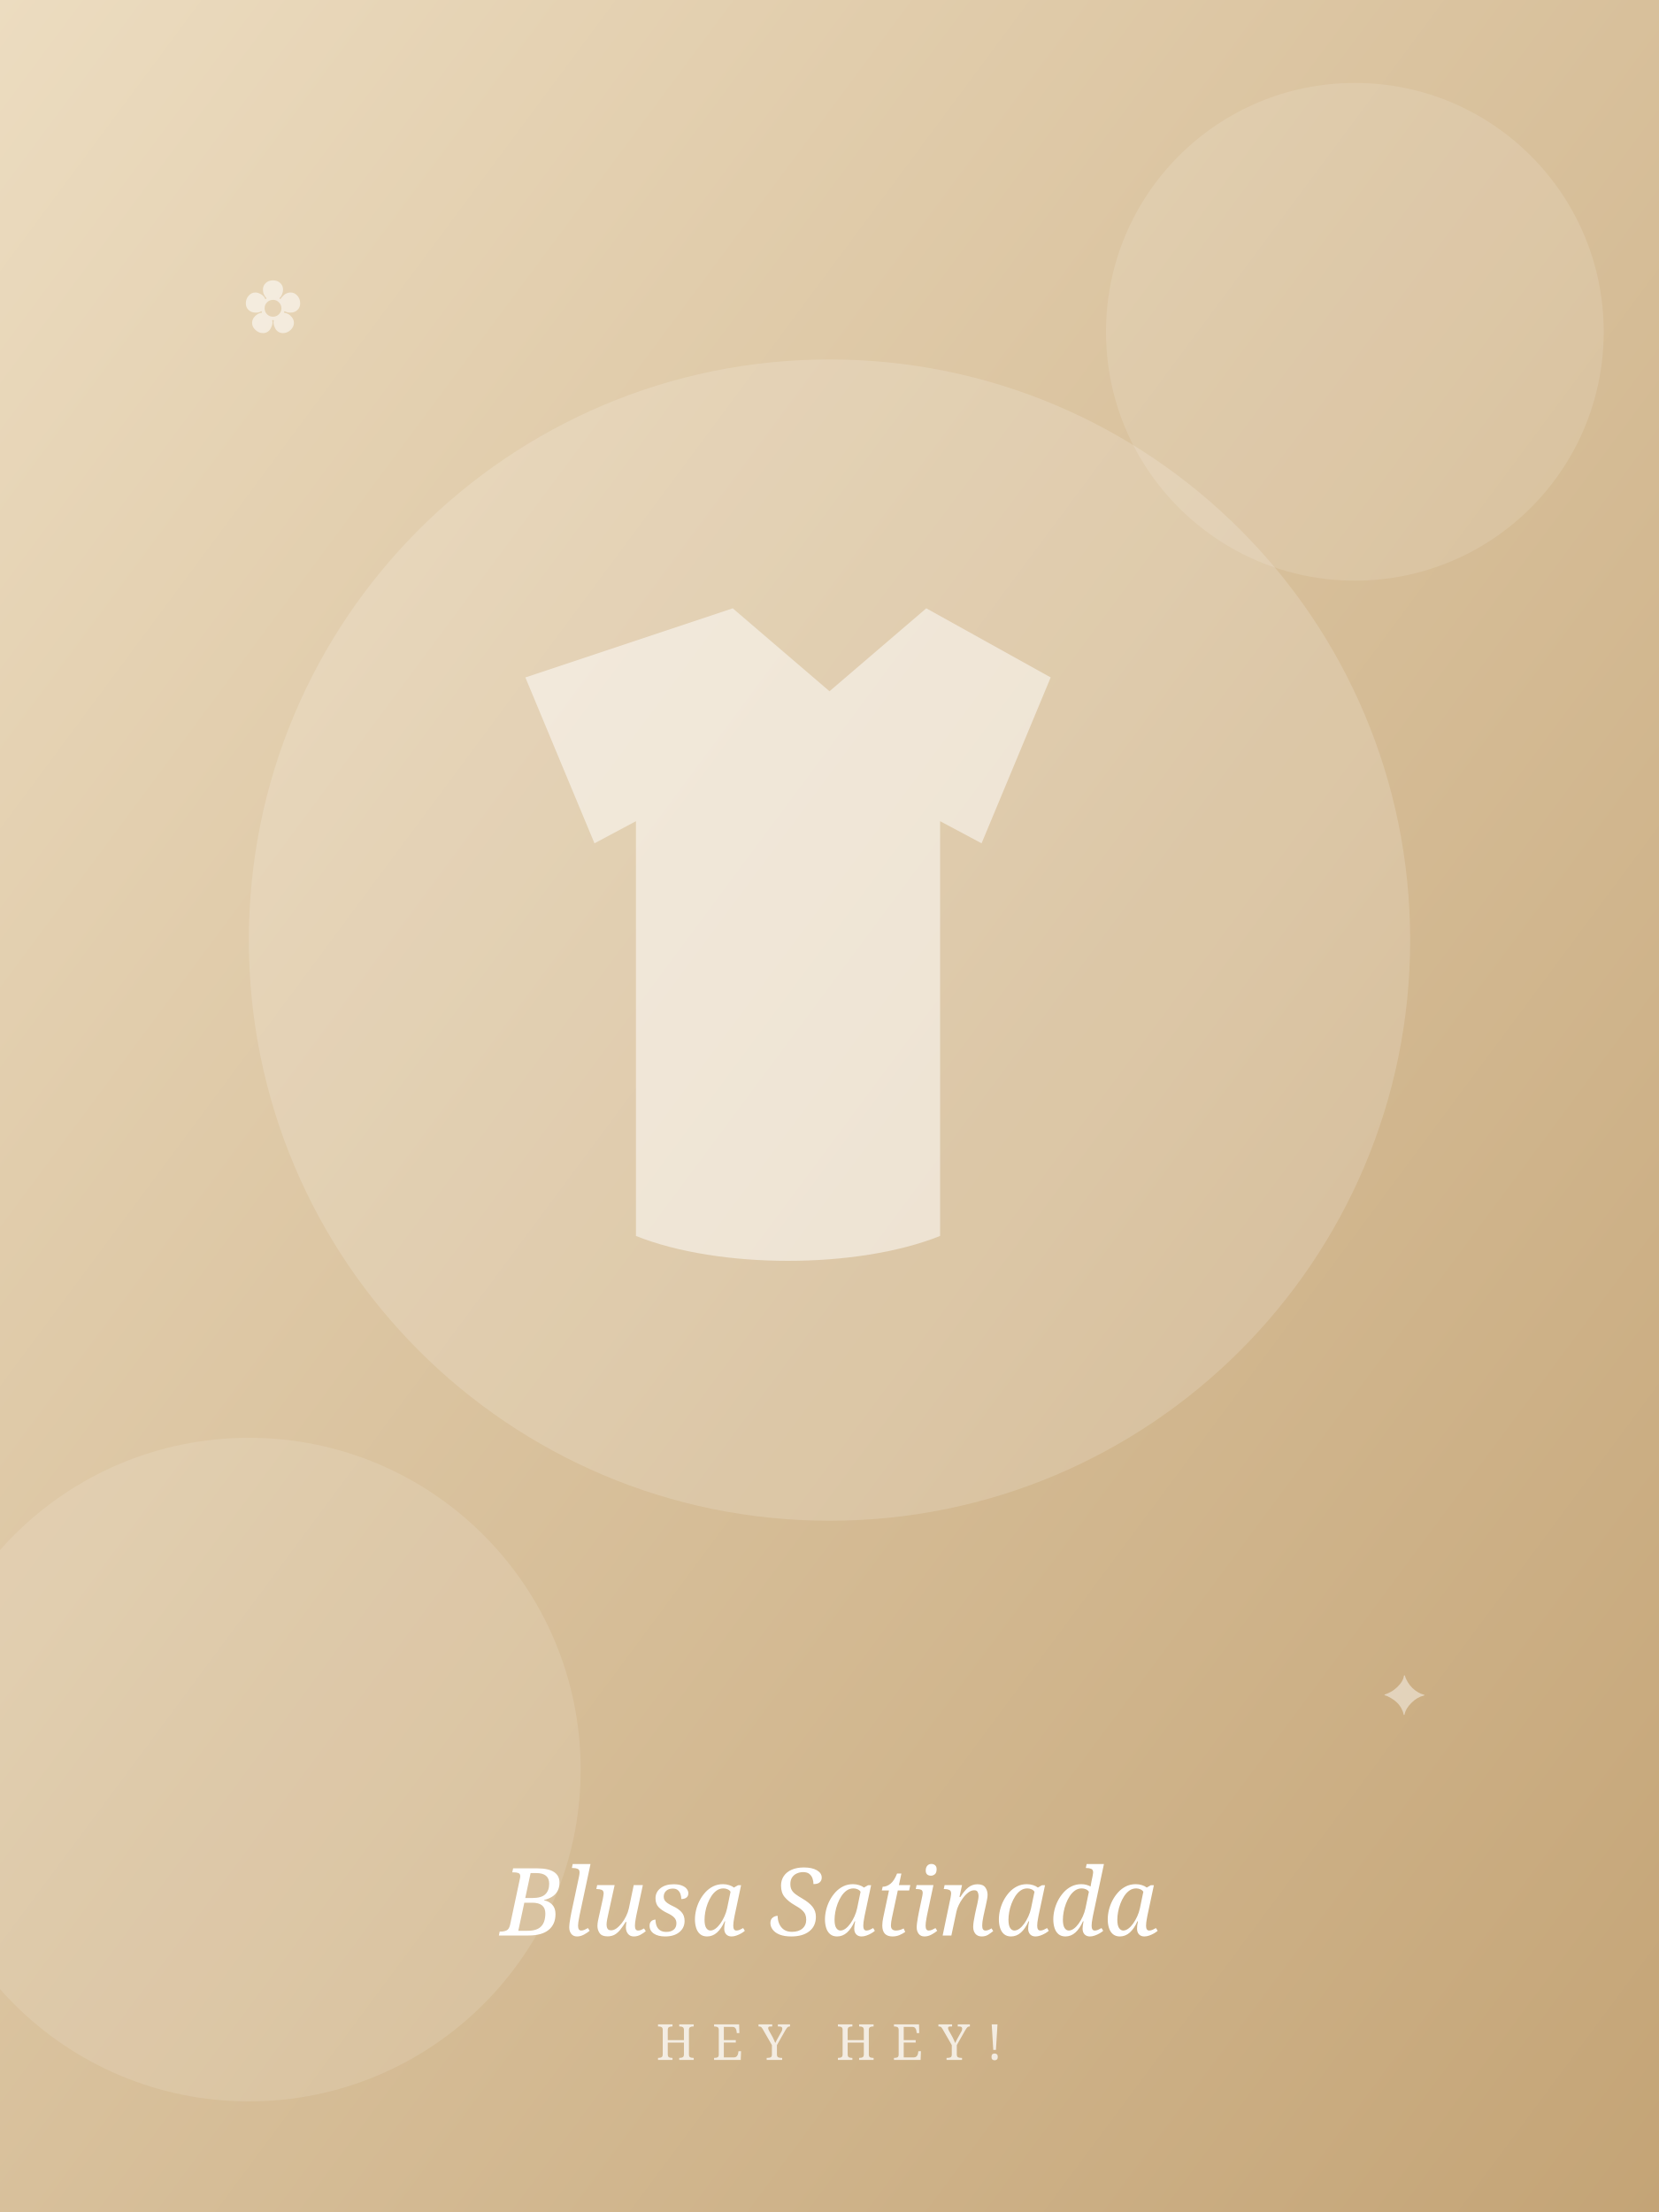
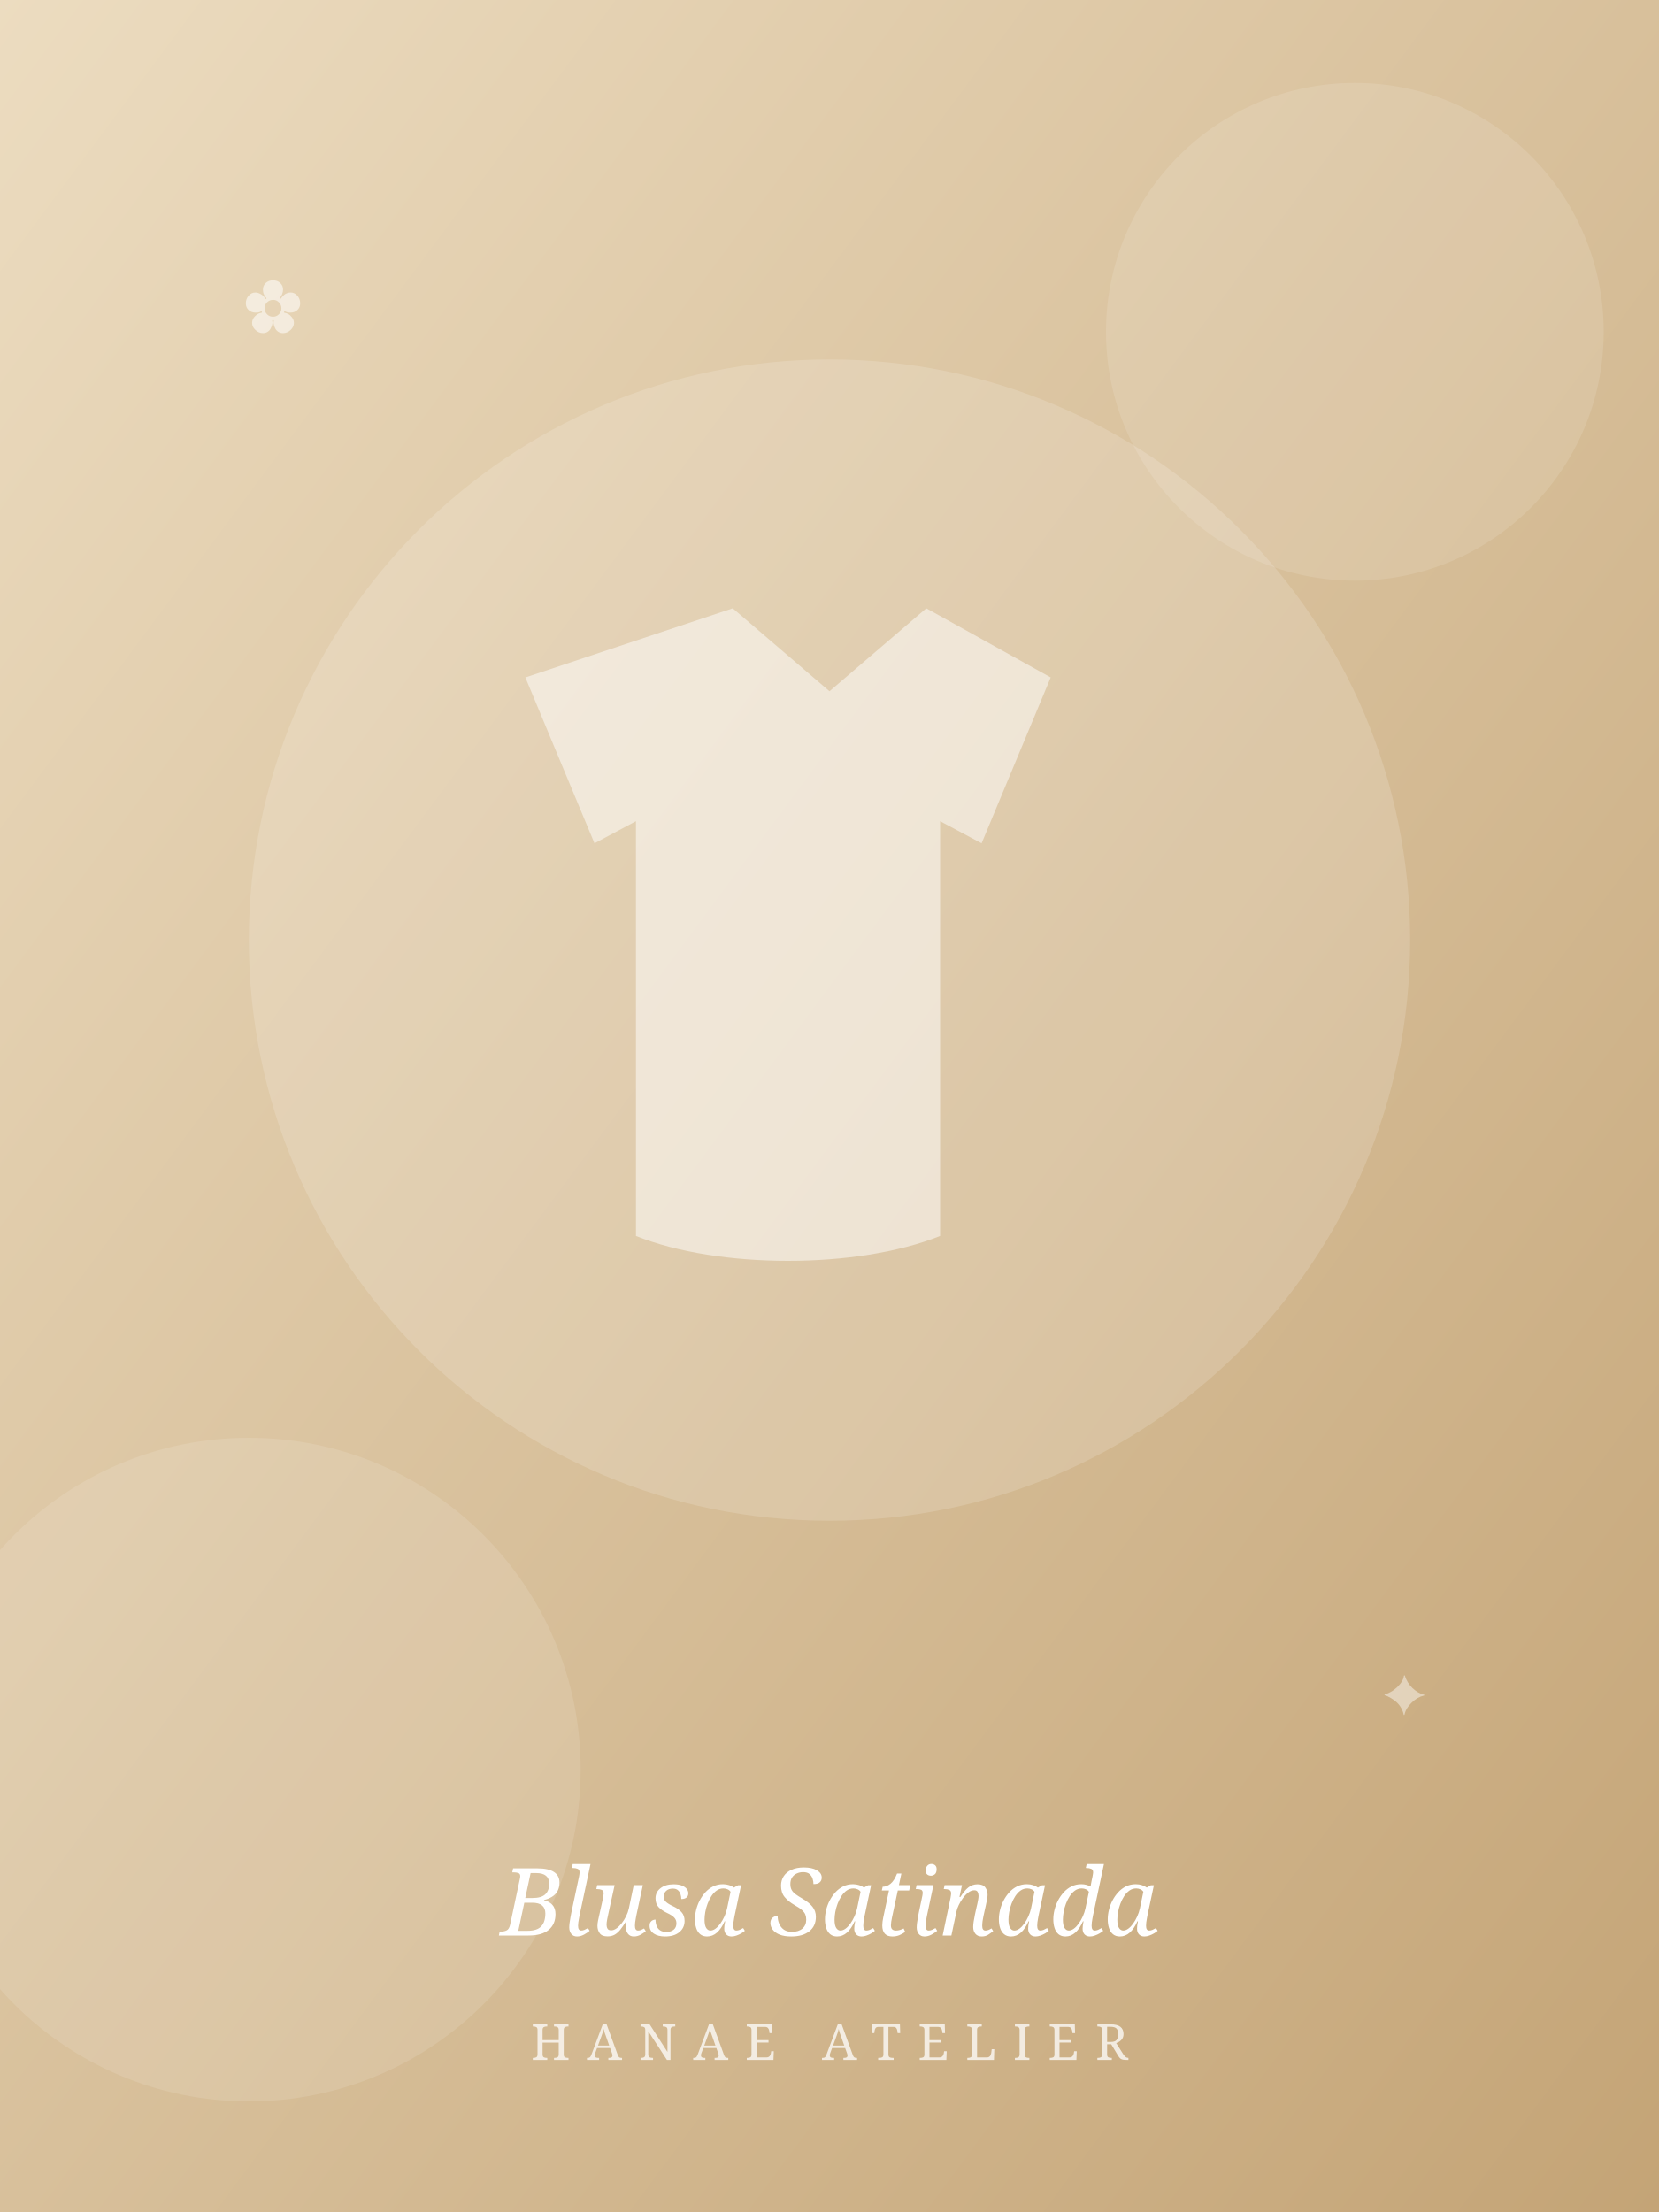
<svg xmlns="http://www.w3.org/2000/svg" width="600" height="800" viewBox="0 0 600 800">
  <defs>
    <linearGradient id="bg" x1="0" y1="0" x2="1" y2="1">
      <stop offset="0" stop-color="#ecdcc0" />
      <stop offset="1" stop-color="#c4a476" />
    </linearGradient>
  </defs>
  <rect width="600" height="800" fill="url(#bg)" />
  <circle cx="300" cy="340" r="210" fill="rgba(255,255,255,0.16)" />
  <circle cx="490" cy="120" r="90" fill="rgba(255,255,255,0.12)" />
  <circle cx="90" cy="640" r="120" fill="rgba(255,255,255,0.12)" />
  <text x="88" y="120" font-family="Georgia, serif" font-size="26" fill="rgba(255,255,255,0.55)">✿</text>
  <text x="500" y="620" font-family="Georgia, serif" font-size="20" fill="rgba(255,255,255,0.45)">✦</text>
  <path d="M265 220 l35 30 35 -30 45 25 -25 60 -15 -8 0 150 c-30 12 -80 12 -110 0 l0 -150 -15 8 -25 -60 z" fill="rgba(255,255,255,0.5)" />
  <text x="300" y="700" font-family="Georgia, serif" font-size="34" font-style="italic" text-anchor="middle" fill="#ffffff">Blusa Satinada</text>
-   <text x="300" y="745" font-family="Georgia, serif" font-size="18" letter-spacing="6" text-anchor="middle" fill="#ffffff" opacity="0.75">HEY HEY!</text>
+   <text x="300" y="745" font-family="Georgia, serif" font-size="18" letter-spacing="6" text-anchor="middle" fill="#ffffff" opacity="0.75">HANAE ATELIER</text>
</svg>
